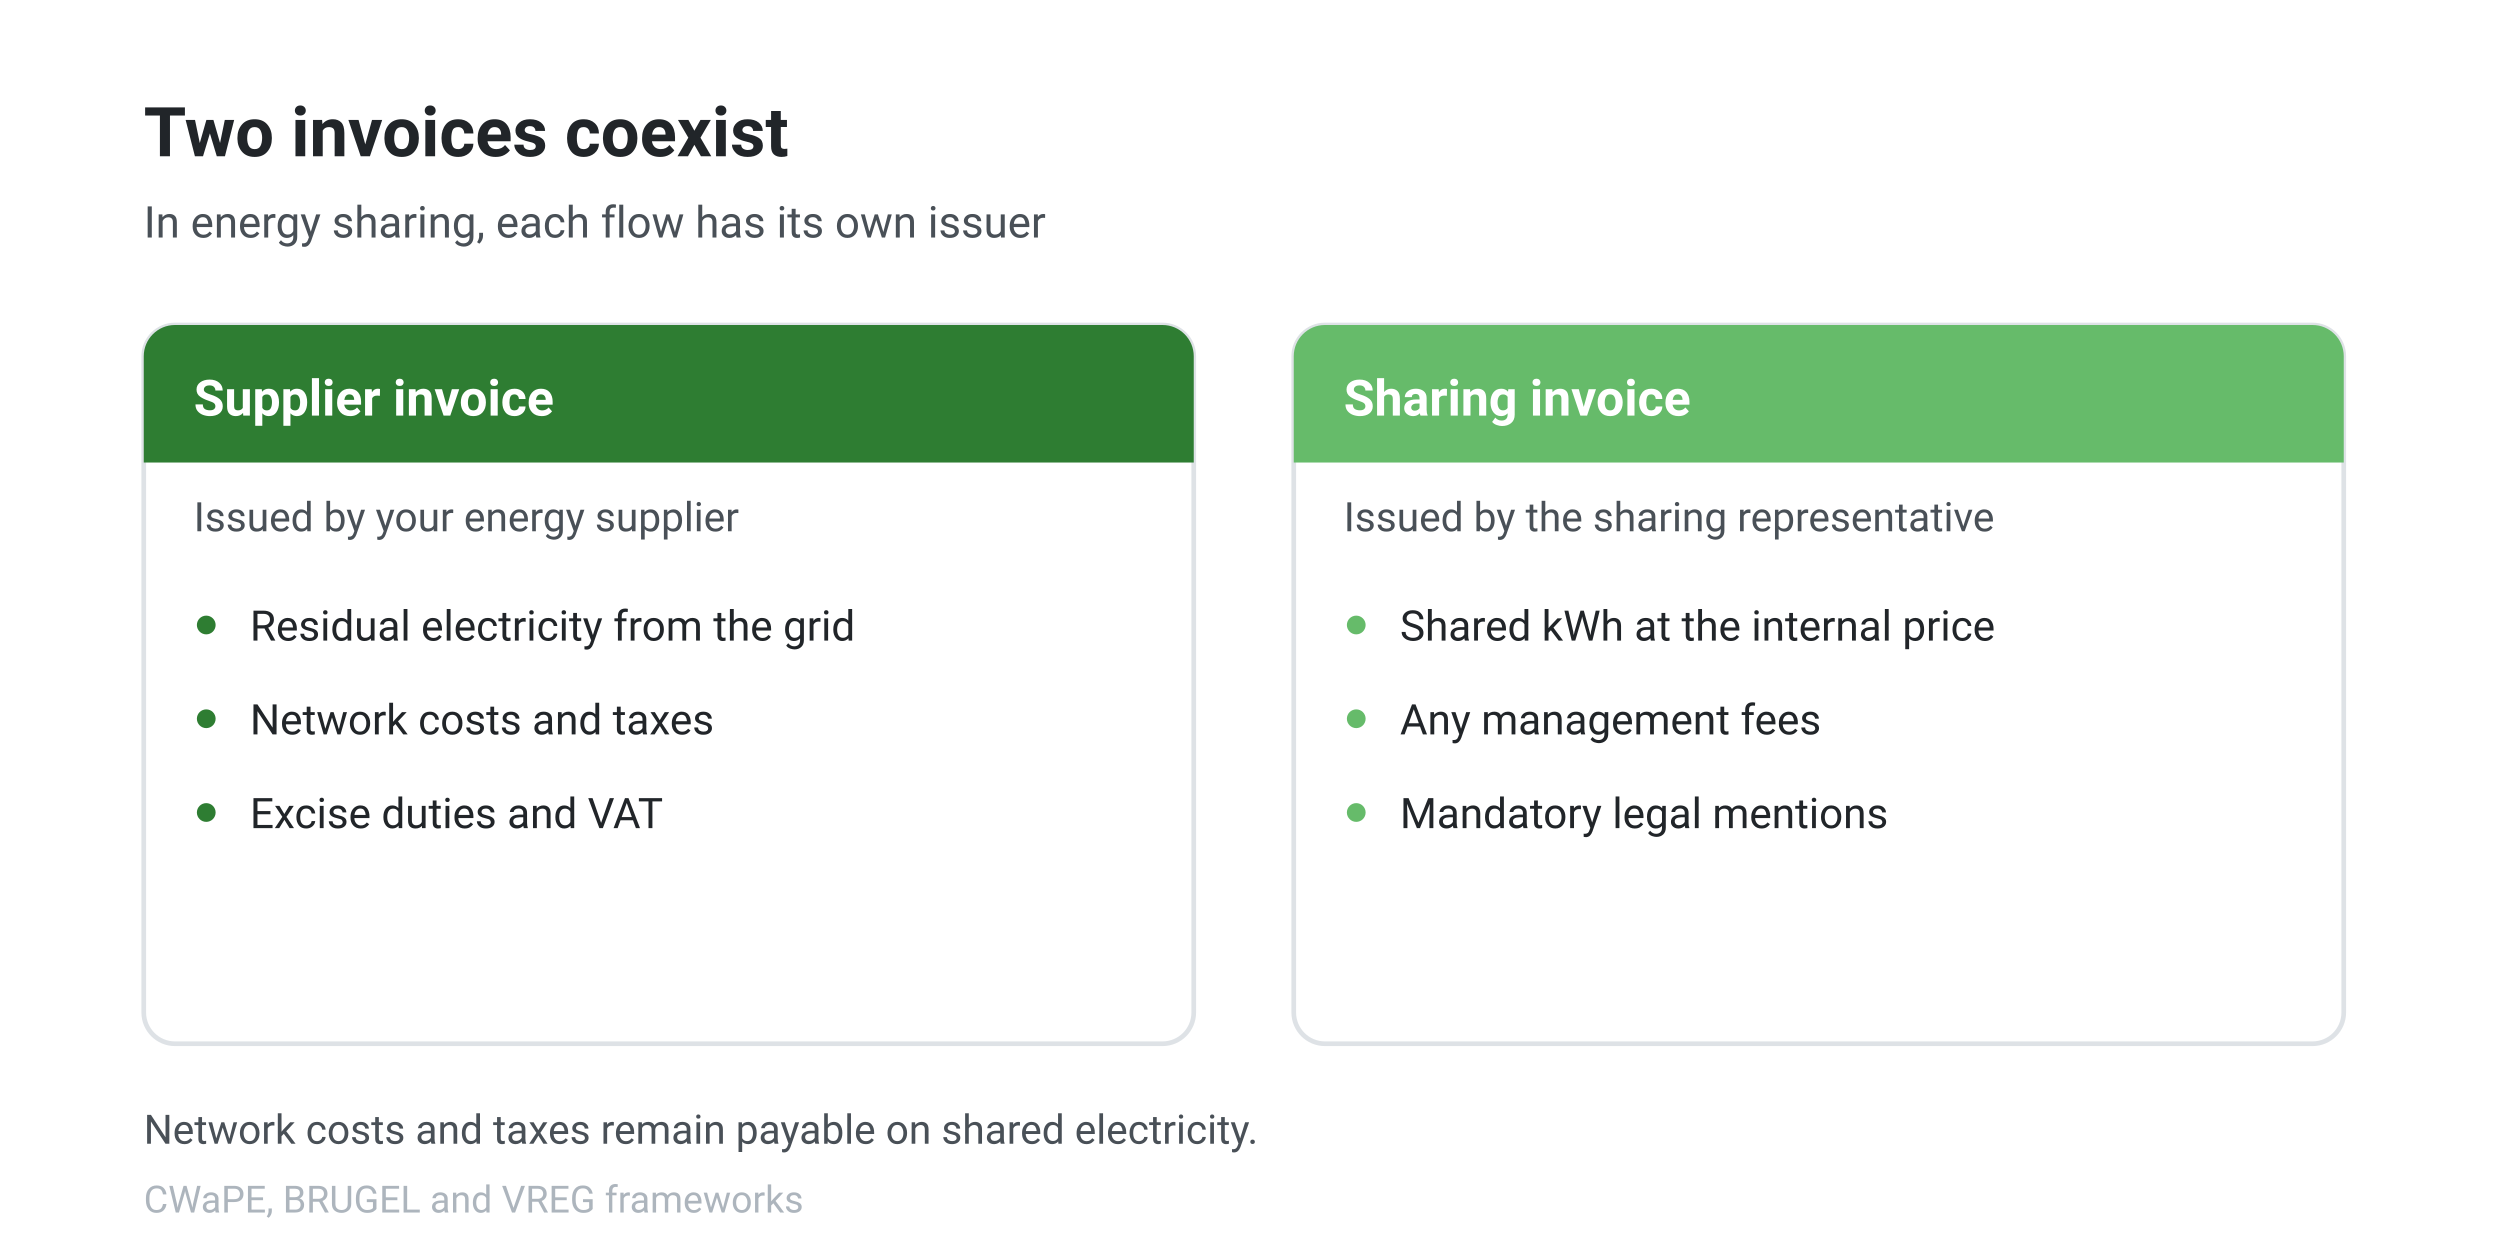
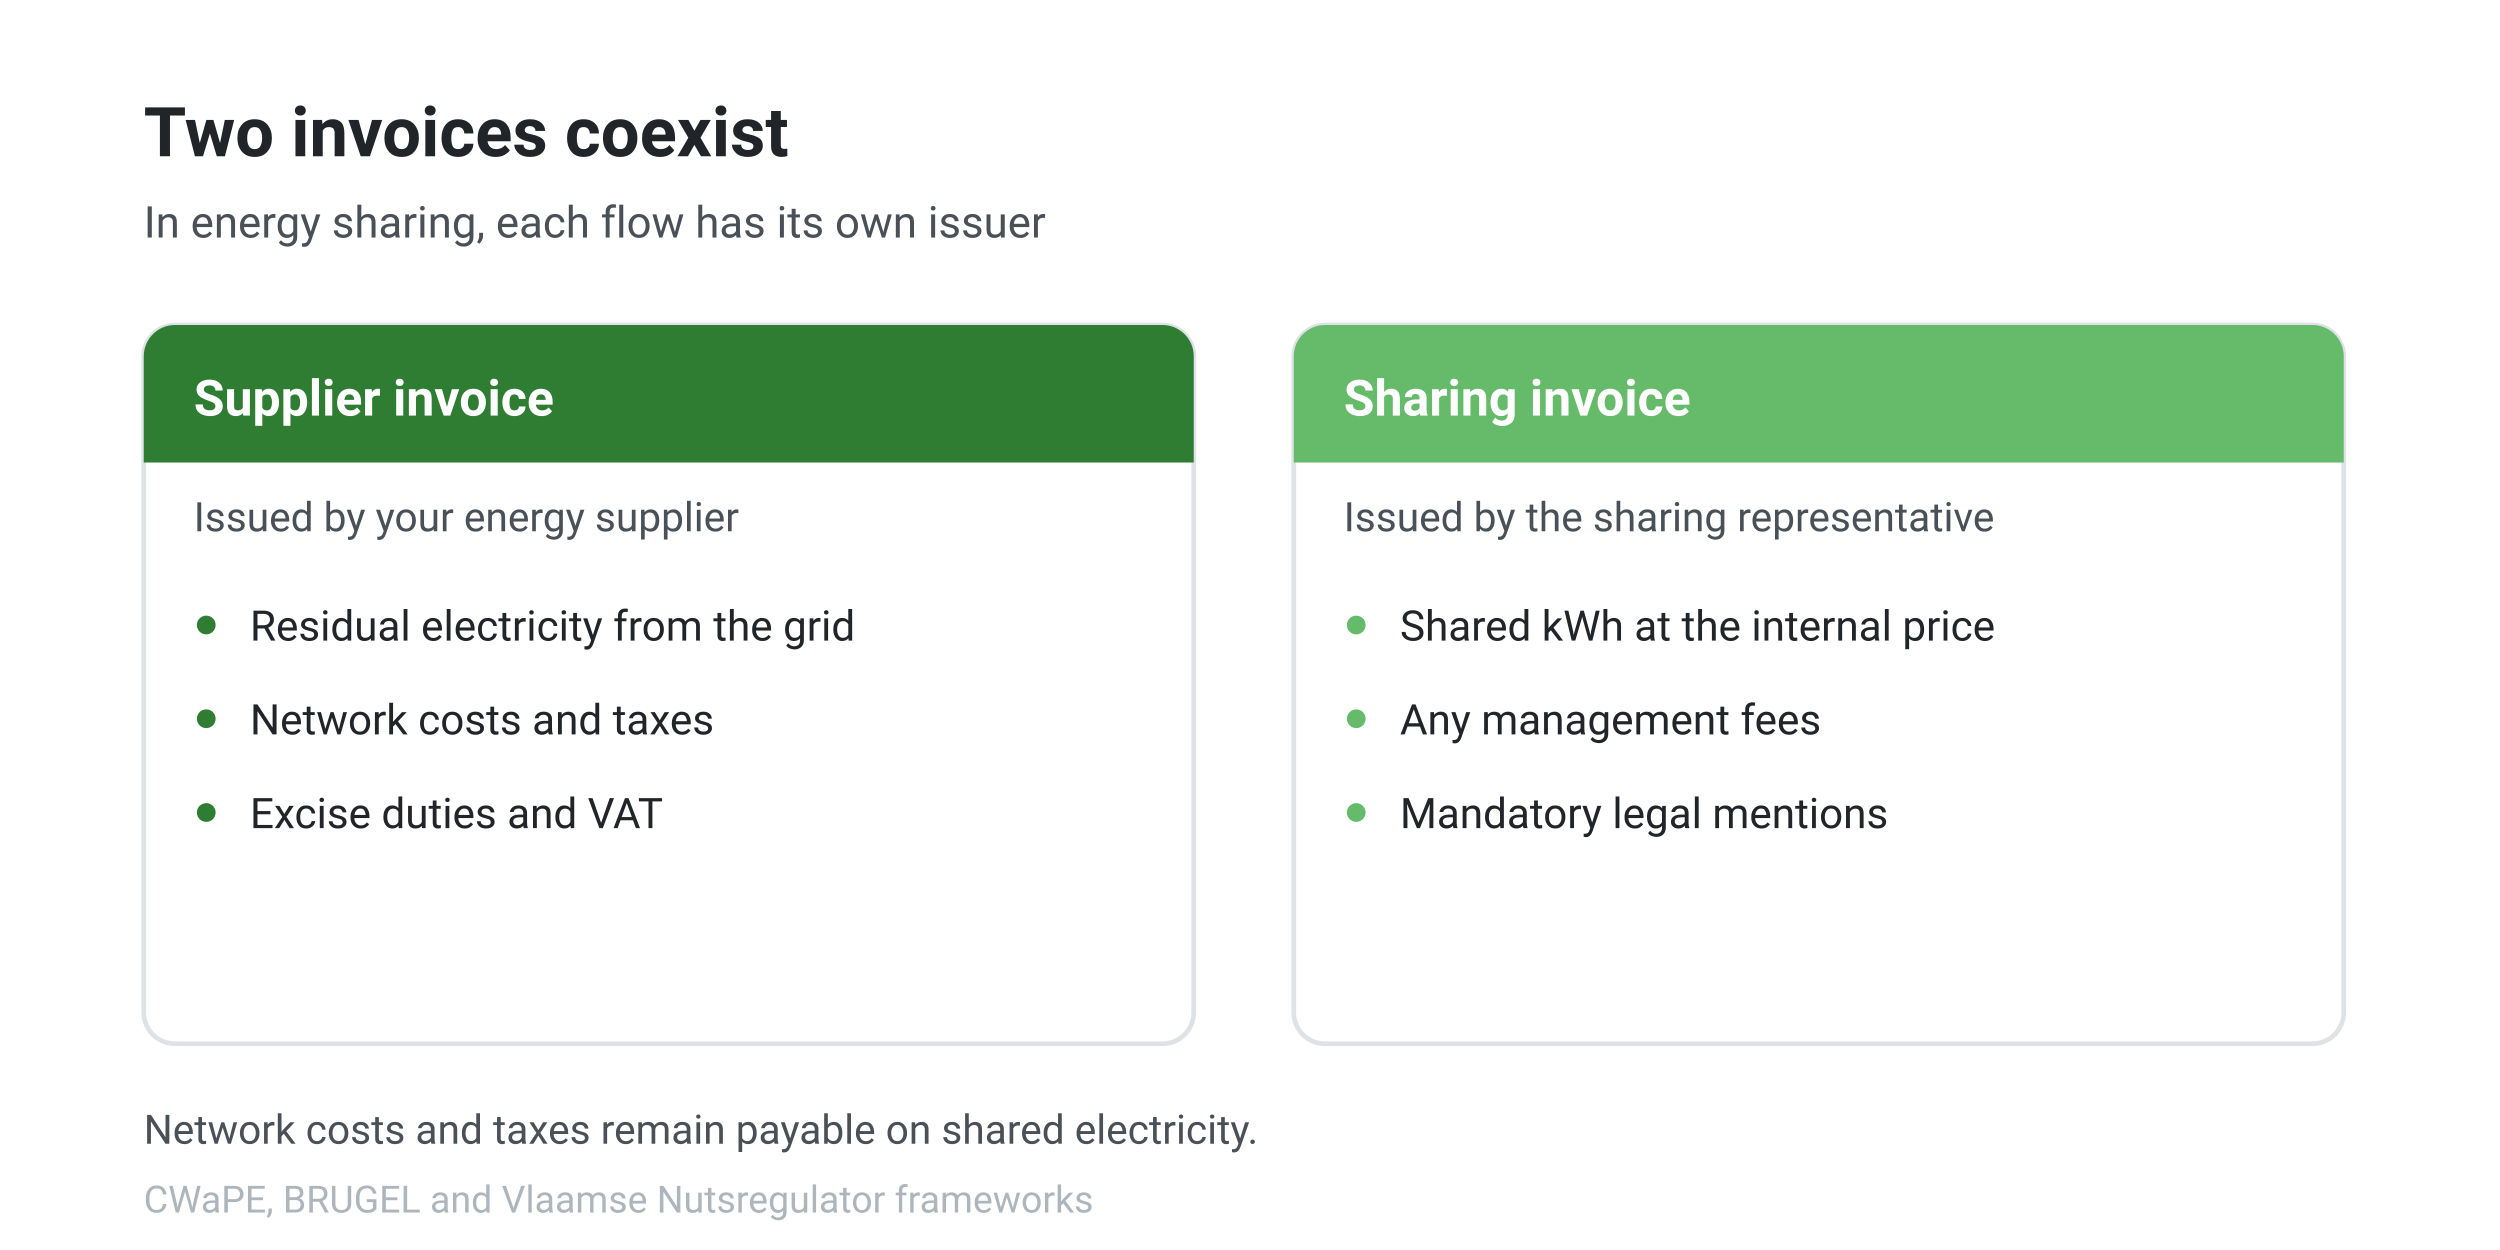
<svg xmlns="http://www.w3.org/2000/svg" viewBox="0 0 800 400" width="800" height="400" role="img" aria-labelledby="t d">
  <rect width="800" height="400" fill="#FFFFFF" />
  <g font-family="system-ui,-apple-system,'Segoe UI',Roboto,Helvetica,Arial,sans-serif">
    <text x="46" y="50" font-size="22" fill="#212529" font-weight="700" text-anchor="start">Two invoices coexist</text>
    <text x="46" y="76" font-size="14" fill="#495057" font-weight="400" text-anchor="start">In energy sharing, each flow has its own issuer</text>
    <rect x="46" y="104" width="336" height="230" rx="10" fill="#FFFFFF" stroke="#DEE2E6" stroke-width="1.5" />
    <path d="M46 114 a10 10 0 0 1 10 -10 h316 a10 10 0 0 1 10 10 v34 h-336 z" fill="#2e7d32" />
    <text x="62" y="133" font-size="16" fill="#FFFFFF" font-weight="700" text-anchor="start">Supplier invoice</text>
    <text x="62" y="170" font-size="13" fill="#495057" font-weight="400" text-anchor="start">Issued by your energy supplier</text>
    <circle cx="66" cy="200" r="3" fill="#2e7d32" />
    <text x="80" y="205" font-size="13.5" fill="#212529" font-weight="400" text-anchor="start">Residual electricity from the grid</text>
    <circle cx="66" cy="230" r="3" fill="#2e7d32" />
    <text x="80" y="235" font-size="13.5" fill="#212529" font-weight="400" text-anchor="start">Network costs and taxes</text>
    <circle cx="66" cy="260" r="3" fill="#2e7d32" />
    <text x="80" y="265" font-size="13.5" fill="#212529" font-weight="400" text-anchor="start">Excise duties and VAT</text>
    <rect x="414" y="104" width="336" height="230" rx="10" fill="#FFFFFF" stroke="#DEE2E6" stroke-width="1.5" />
    <path d="M414 114 a10 10 0 0 1 10 -10 h316 a10 10 0 0 1 10 10 v34 h-336 z" fill="#66bb6a" />
    <text x="430" y="133" font-size="16" fill="#FFFFFF" font-weight="700" text-anchor="start">Sharing invoice</text>
    <text x="430" y="170" font-size="13" fill="#495057" font-weight="400" text-anchor="start">Issued by the sharing representative</text>
    <circle cx="434" cy="200" r="3" fill="#66bb6a" />
    <text x="448" y="205" font-size="13.5" fill="#212529" font-weight="400" text-anchor="start">Shared kWh at the internal price</text>
    <circle cx="434" cy="230" r="3" fill="#66bb6a" />
    <text x="448" y="235" font-size="13.5" fill="#212529" font-weight="400" text-anchor="start">Any management fees</text>
    <circle cx="434" cy="260" r="3" fill="#66bb6a" />
    <text x="448" y="265" font-size="13.5" fill="#212529" font-weight="400" text-anchor="start">Mandatory legal mentions</text>
    <text x="46" y="366" font-size="13" fill="#495057" font-weight="400" text-anchor="start">Network costs and taxes remain payable on shared electricity.</text>
-     <text x="46" y="388" font-size="12" fill="#ADB5BD" font-weight="400" text-anchor="start">CWaPE, BRUGEL and VREG frameworks</text>
+     <text x="46" y="388" font-size="12" fill="#ADB5BD" font-weight="400" text-anchor="start">CWaPE, BRUGEL and Vlaamse Nutsregulator frameworks</text>
  </g>
</svg>
